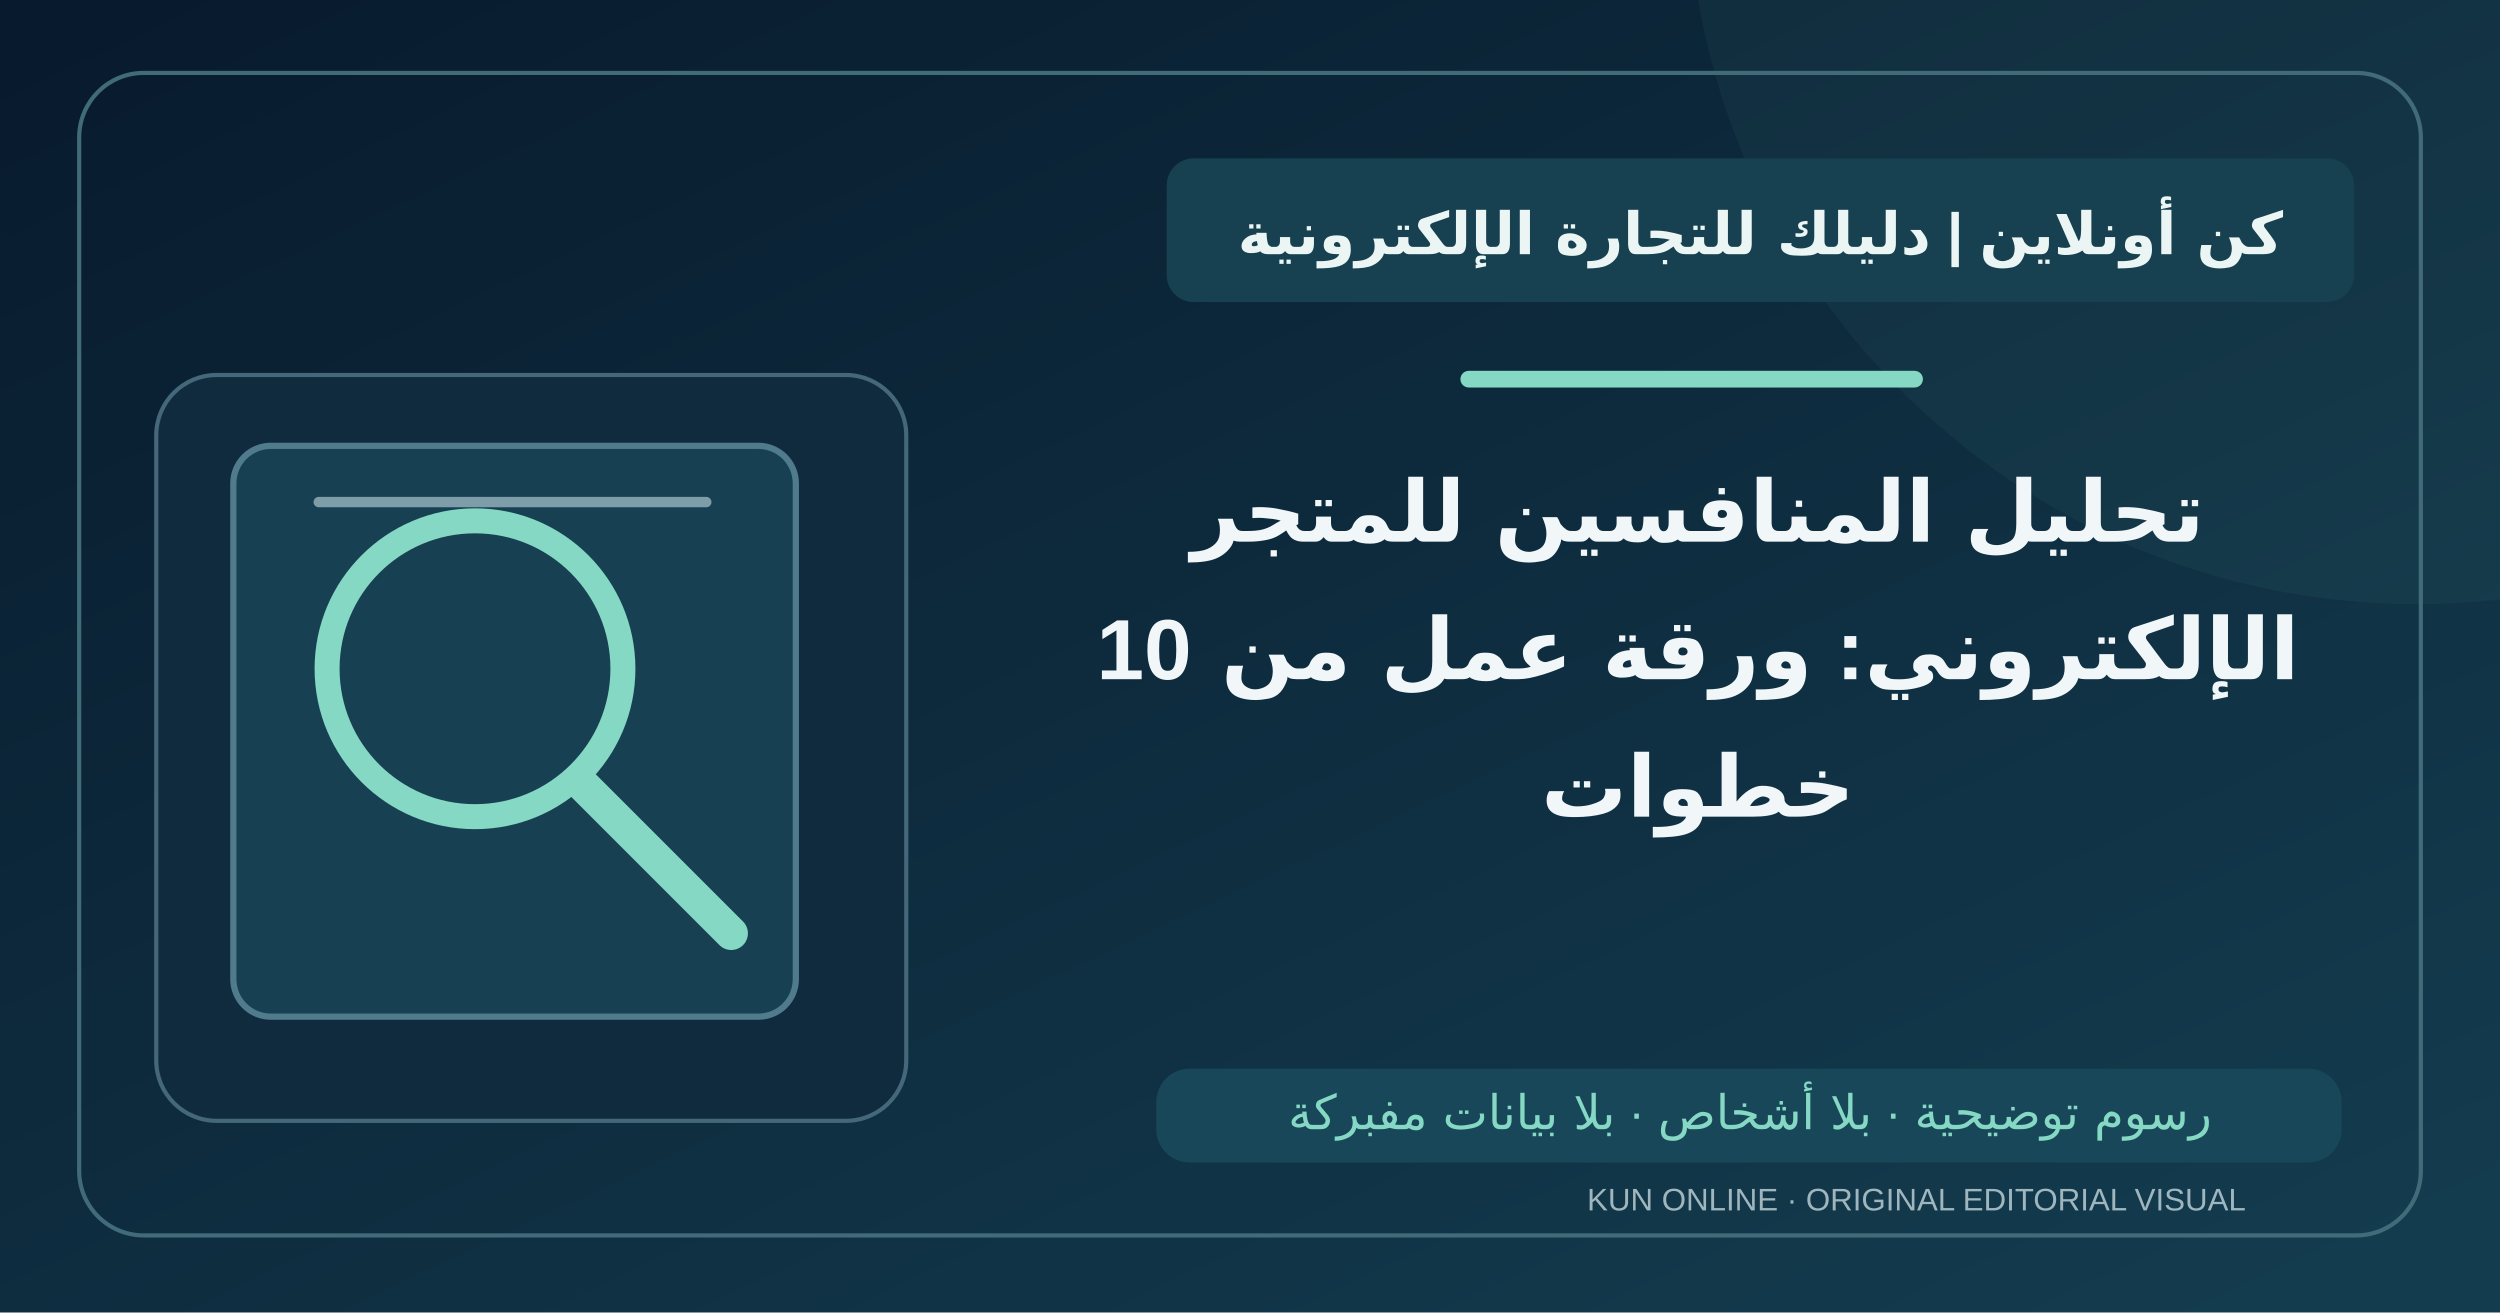
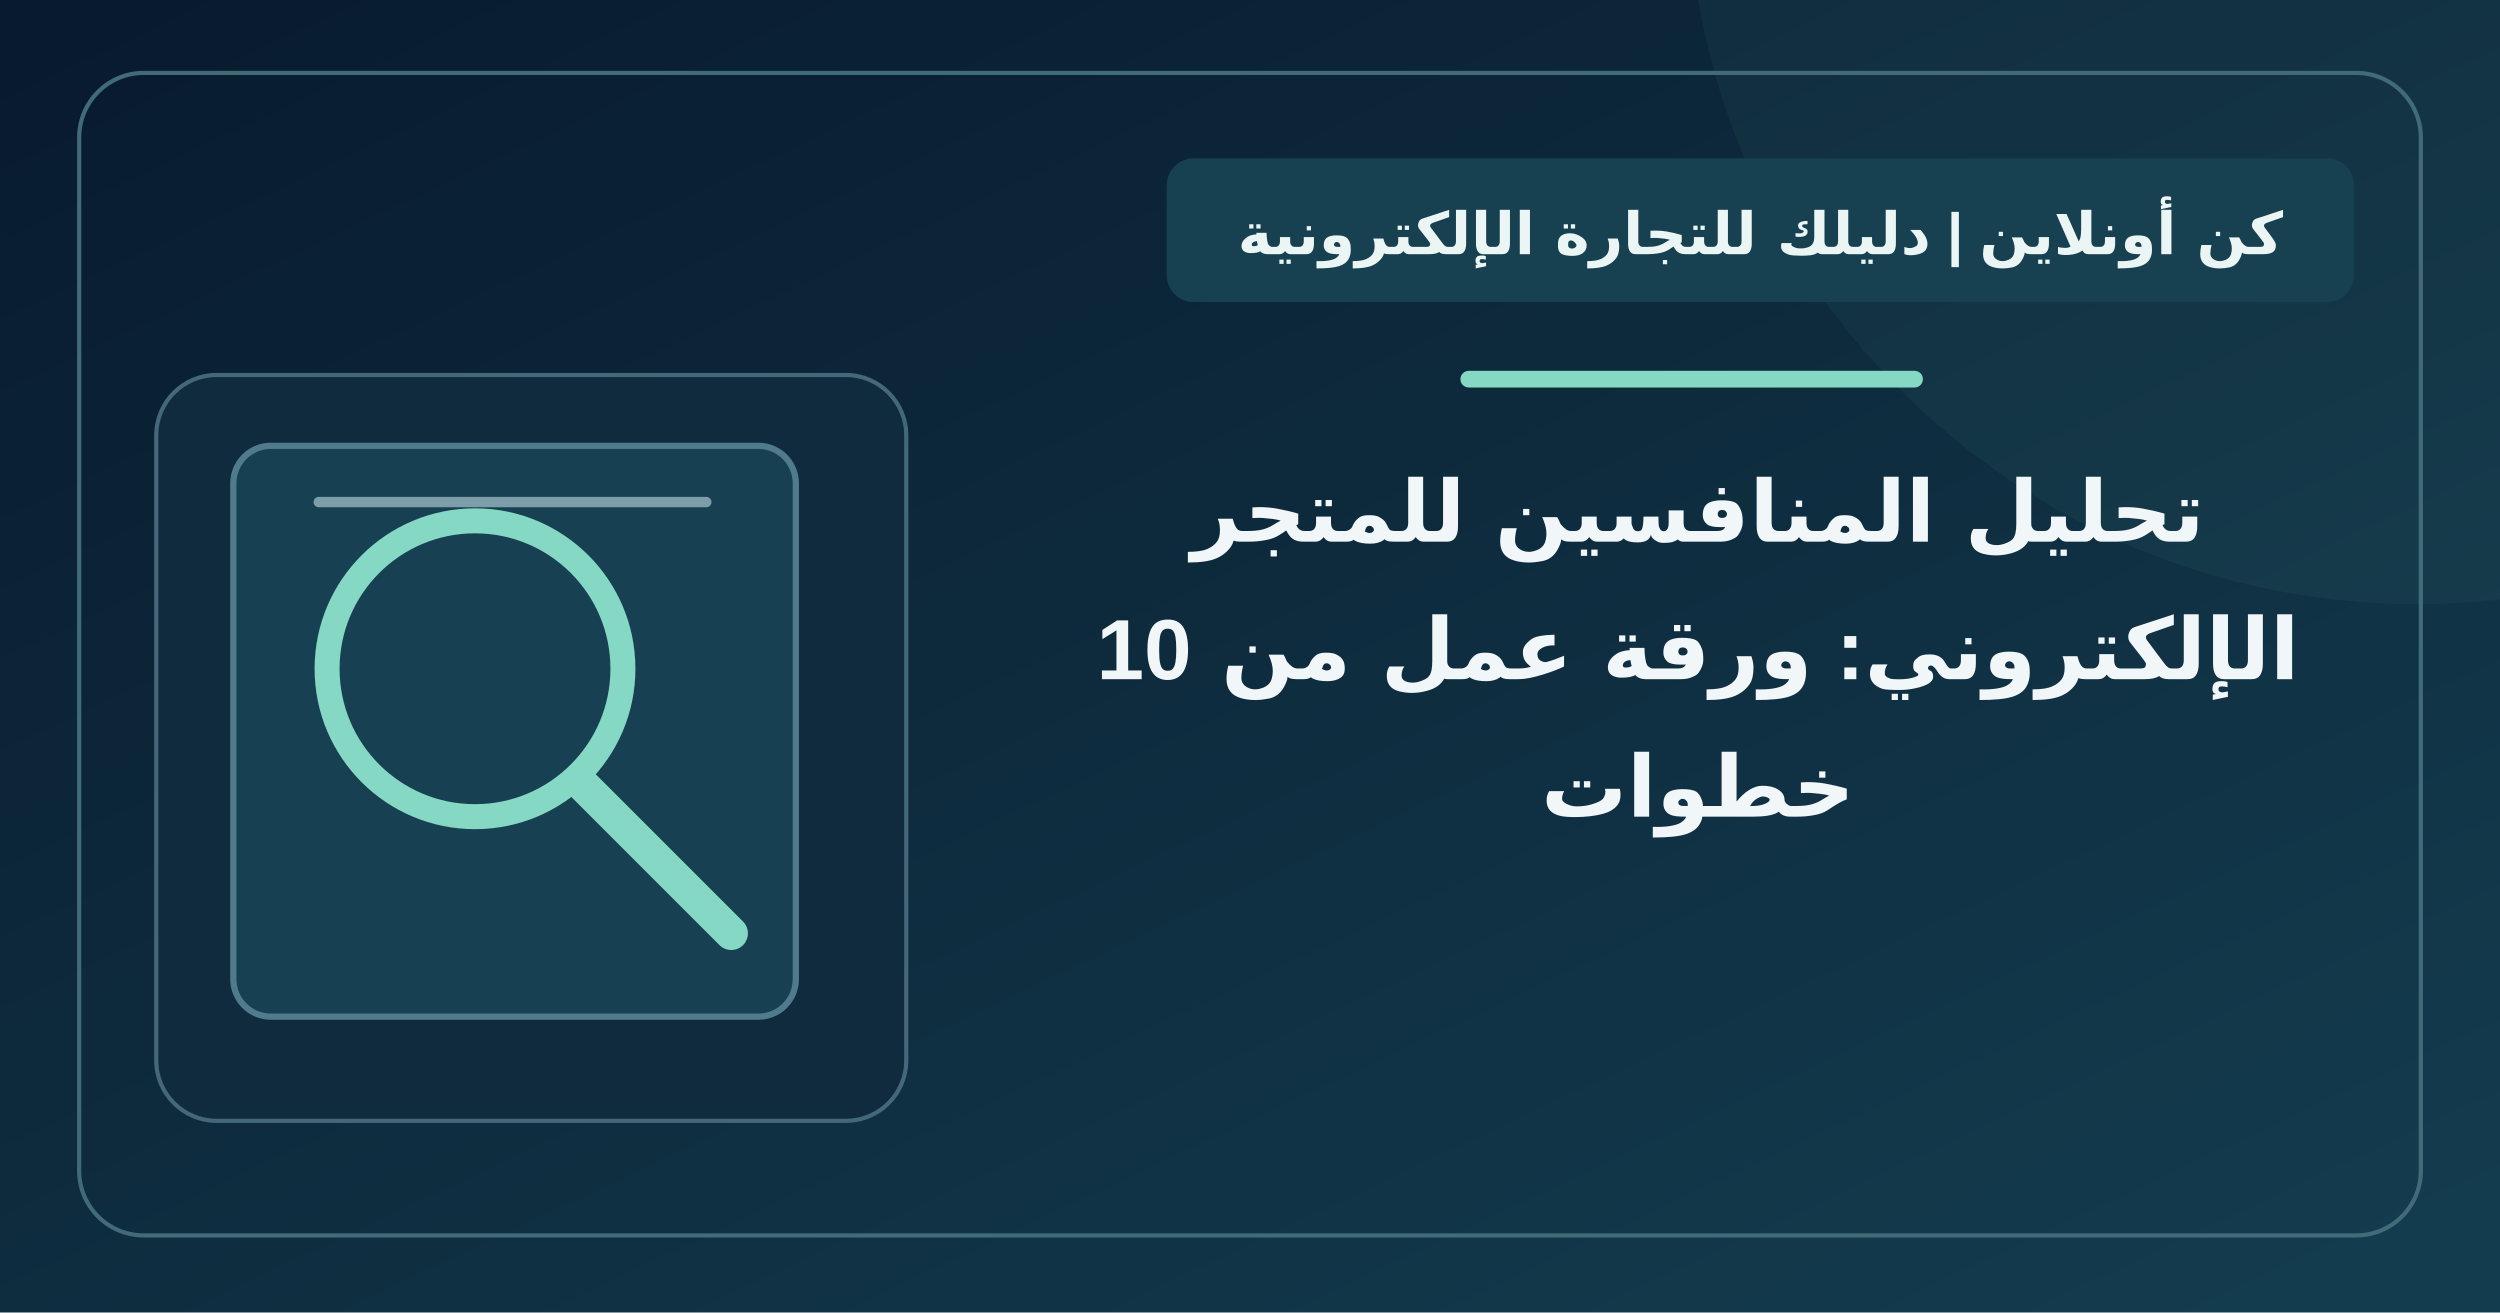
<svg xmlns="http://www.w3.org/2000/svg" width="1200" height="630" viewBox="0 0 1200 630" role="img" aria-labelledby="title desc">
  <defs>
    <linearGradient id="g" x2=".9" y2="1">
      <stop stop-color="#081a2d" />
      <stop offset="1" stop-color="#133c4e" />
    </linearGradient>
  </defs>
  <rect width="1200" height="630" fill="url(#g)" />
  <circle cx="1160" cy="-60" r="350" fill="#85d8c3" opacity=".05" />
  <rect x="38" y="35" width="1124" height="558" rx="31" fill="none" stroke="#426b79" stroke-width="2" />
  <rect x="75" y="180" width="360" height="358" rx="29" fill="#102b3d" stroke="#446779" stroke-width="2" />
  <rect x="112" y="214" width="270" height="274" rx="18" fill="#174052" stroke="#4f7b8c" stroke-width="3" />
  <circle cx="228" cy="321" r="71" stroke="#85d8c3" stroke-width="12" fill="none" />
  <path d="M278 375 L351 448" stroke="#85d8c3" stroke-width="16" stroke-linecap="round" fill="none" />
  <path d="M153 241 L339 241" stroke="#7d9da9" stroke-width="5" stroke-linecap="round" fill="none" />
  <rect x="560" y="76" width="570" height="69" rx="13" fill="#174050" />
  <text x="845" y="122" text-anchor="middle" direction="rtl" font-family="Cairo,Tajawal,Arial,sans-serif" font-weight="700" font-size="28" fill="#eaf5f4">كن أونلاين | دليلك للتجارة الإلكترونية</text>
  <rect x="701" y="178" width="222" height="8" rx="4" fill="#85d8c3" />
  <text x="815" y="260" text-anchor="middle" direction="rtl" font-family="Cairo,Tajawal,Arial,sans-serif" font-weight="700" font-size="41" fill="#f1f6f8">تحليل المنافسين للمتجر</text>
  <text x="815" y="326" text-anchor="middle" direction="rtl" font-family="Cairo,Tajawal,Arial,sans-serif" font-weight="700" font-size="41" fill="#f1f6f8">الإلكتروني: ورقة عمل من 10</text>
  <text x="815" y="392" text-anchor="middle" direction="rtl" font-family="Cairo,Tajawal,Arial,sans-serif" font-weight="700" font-size="41" fill="#f1f6f8">خطوات</text>
-   <rect x="555" y="513" width="569" height="45" rx="16" fill="#19475a" />
-   <text x="840" y="542" text-anchor="middle" direction="rtl" font-family="Cairo,Tajawal,Arial,sans-serif" font-size="23" fill="#85d8c3">رسوم توضيحية · بلا أشخاص · بلا بيانات مفبركة</text>
-   <text x="1078" y="581" text-anchor="end" font-family="Arial,sans-serif" font-size="15" fill="#9fb6be">KUN ONLINE · ORIGINAL EDITORIAL VISUAL</text>
</svg>
